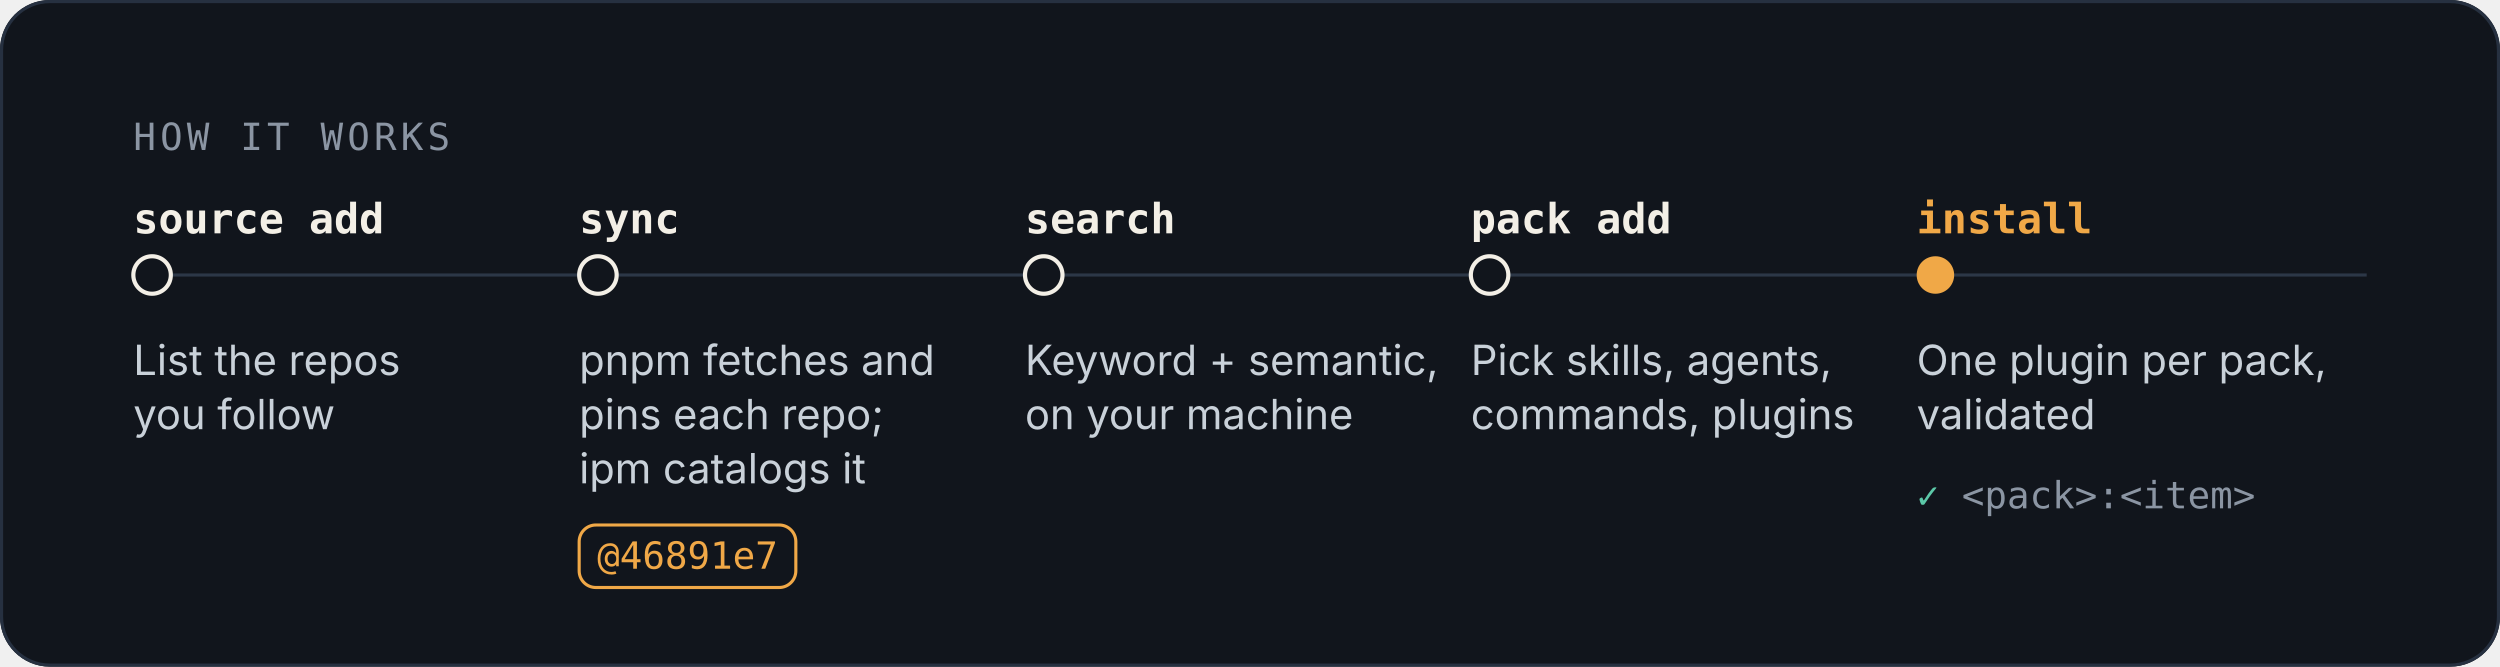
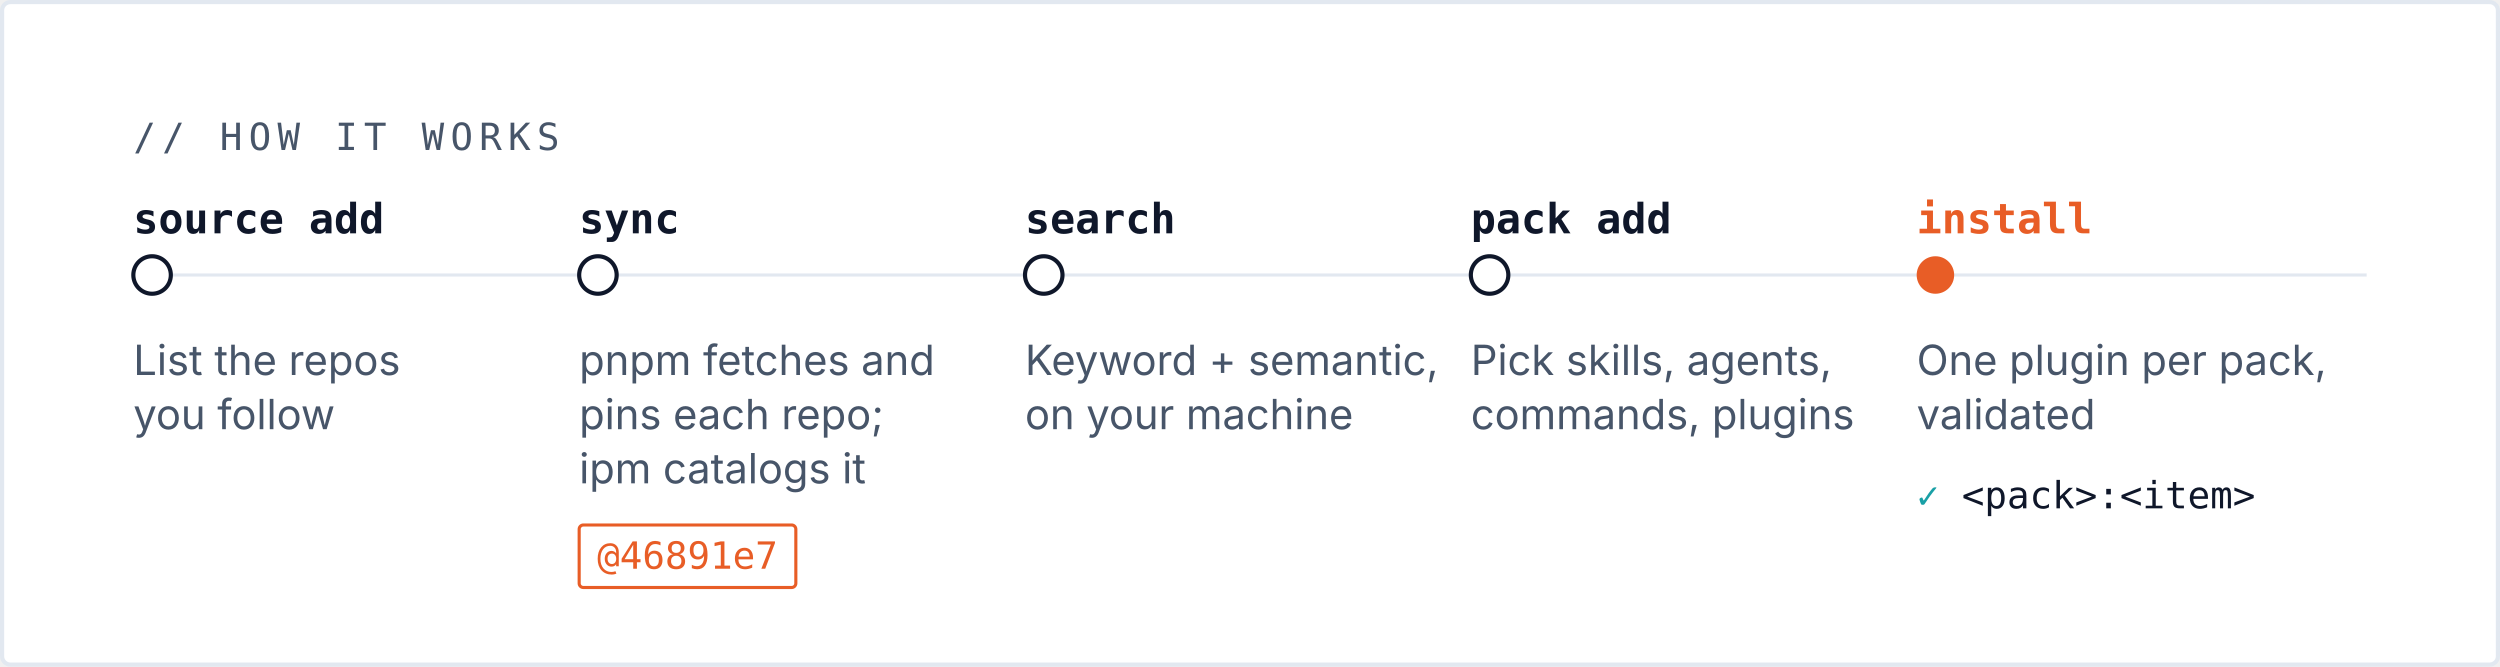
<svg xmlns="http://www.w3.org/2000/svg" width="1200" height="320" viewBox="0 0 1200 320" role="img" aria-labelledby="title desc">
-   <rect width="1200" height="320" rx="24" fill="#11151C" />
-   <rect x="0.75" y="0.75" width="1198.5" height="318.5" rx="23.25" fill="none" stroke="#263040" stroke-width="1.5" />
-   <text x="64" y="72" font-family="ui-monospace, SFMono-Regular, Menlo, monospace" font-size="18" letter-spacing="2" fill="#8B95A3">HOW IT WORKS</text>
-   <line x1="64" y1="132" x2="1136" y2="132" stroke="#2C3747" stroke-width="1.5" />
-   <g font-family="-apple-system, BlinkMacSystemFont, 'Segoe UI', sans-serif">
+   <rect x="1" y="1" width="1198" height="318" rx="4" fill="#ffffff" stroke="#e2e8f0" stroke-width="2" />
+   <text x="64" y="72" font-family="'JetBrains Mono', ui-monospace, SFMono-Regular, Menlo, Consolas, monospace" font-size="18" letter-spacing="3" fill="#475569">// HOW IT WORKS</text>
+   <line x1="64" y1="132" x2="1136" y2="132" stroke="#e2e8f0" stroke-width="1.5" />
+   <g font-family="Inter, -apple-system, BlinkMacSystemFont, 'Segoe UI', Helvetica, Arial, sans-serif">
    <g transform="translate(64 0)">
-       <circle cx="9" cy="132" r="9" fill="#11151C" stroke="#F3EFE6" stroke-width="2" />
-       <text x="0" y="112" font-family="ui-monospace, SFMono-Regular, Menlo, monospace" font-size="20" font-weight="700" fill="#F3EFE6">source add</text>
-       <text x="0" y="180" font-size="20" fill="#C9D1D9">List the repos</text>
-       <text x="0" y="206" font-size="20" fill="#C9D1D9">you follow</text>
+       <circle cx="9" cy="132" r="9" fill="#ffffff" stroke="#0f172a" stroke-width="2" />
+       <text x="0" y="112" font-family="'JetBrains Mono', ui-monospace, SFMono-Regular, Menlo, Consolas, monospace" font-size="20" font-weight="700" fill="#0f172a">source add</text>
+       <text x="0" y="180" font-size="20" fill="#475569">List the repos</text>
+       <text x="0" y="206" font-size="20" fill="#475569">you follow</text>
    </g>
    <g transform="translate(278 0)">
-       <circle cx="9" cy="132" r="9" fill="#11151C" stroke="#F3EFE6" stroke-width="2" />
-       <text x="0" y="112" font-family="ui-monospace, SFMono-Regular, Menlo, monospace" font-size="20" font-weight="700" fill="#F3EFE6">sync</text>
-       <text x="0" y="180" font-size="20" fill="#C9D1D9">pnpm fetches and</text>
-       <text x="0" y="206" font-size="20" fill="#C9D1D9">pins each repo;</text>
-       <text x="0" y="232" font-size="20" fill="#C9D1D9">ipm catalogs it</text>
+       <circle cx="9" cy="132" r="9" fill="#ffffff" stroke="#0f172a" stroke-width="2" />
+       <text x="0" y="112" font-family="'JetBrains Mono', ui-monospace, SFMono-Regular, Menlo, Consolas, monospace" font-size="20" font-weight="700" fill="#0f172a">sync</text>
+       <text x="0" y="180" font-size="20" fill="#475569">pnpm fetches and</text>
+       <text x="0" y="206" font-size="20" fill="#475569">pins each repo;</text>
+       <text x="0" y="232" font-size="20" fill="#475569">ipm catalogs it</text>
      <g transform="translate(0 252)">
-         <rect width="104" height="30" rx="8" fill="none" stroke="#F0A847" stroke-width="1.5" />
-         <text x="52" y="21" text-anchor="middle" font-family="ui-monospace, SFMono-Regular, Menlo, monospace" font-size="18" fill="#F0A847">@46891e7</text>
+         <rect width="104" height="30" rx="2" fill="none" stroke="#e85d26" stroke-width="1.5" />
+         <text x="52" y="21" text-anchor="middle" font-family="'JetBrains Mono', ui-monospace, SFMono-Regular, Menlo, Consolas, monospace" font-size="18" fill="#e85d26">@46891e7</text>
      </g>
    </g>
    <g transform="translate(492 0)">
-       <circle cx="9" cy="132" r="9" fill="#11151C" stroke="#F3EFE6" stroke-width="2" />
-       <text x="0" y="112" font-family="ui-monospace, SFMono-Regular, Menlo, monospace" font-size="20" font-weight="700" fill="#F3EFE6">search</text>
-       <text x="0" y="180" font-size="20" fill="#C9D1D9">Keyword + semantic,</text>
-       <text x="0" y="206" font-size="20" fill="#C9D1D9">on your machine</text>
+       <circle cx="9" cy="132" r="9" fill="#ffffff" stroke="#0f172a" stroke-width="2" />
+       <text x="0" y="112" font-family="'JetBrains Mono', ui-monospace, SFMono-Regular, Menlo, Consolas, monospace" font-size="20" font-weight="700" fill="#0f172a">search</text>
+       <text x="0" y="180" font-size="20" fill="#475569">Keyword + semantic,</text>
+       <text x="0" y="206" font-size="20" fill="#475569">on your machine</text>
    </g>
    <g transform="translate(706 0)">
-       <circle cx="9" cy="132" r="9" fill="#11151C" stroke="#F3EFE6" stroke-width="2" />
-       <text x="0" y="112" font-family="ui-monospace, SFMono-Regular, Menlo, monospace" font-size="20" font-weight="700" fill="#F3EFE6">pack add</text>
-       <text x="0" y="180" font-size="20" fill="#C9D1D9">Pick skills, agents,</text>
-       <text x="0" y="206" font-size="20" fill="#C9D1D9">commands, plugins</text>
+       <circle cx="9" cy="132" r="9" fill="#ffffff" stroke="#0f172a" stroke-width="2" />
+       <text x="0" y="112" font-family="'JetBrains Mono', ui-monospace, SFMono-Regular, Menlo, Consolas, monospace" font-size="20" font-weight="700" fill="#0f172a">pack add</text>
+       <text x="0" y="180" font-size="20" fill="#475569">Pick skills, agents,</text>
+       <text x="0" y="206" font-size="20" fill="#475569">commands, plugins</text>
    </g>
    <g transform="translate(920 0)">
-       <circle cx="9" cy="132" r="9" fill="#F0A847" />
-       <text x="0" y="112" font-family="ui-monospace, SFMono-Regular, Menlo, monospace" font-size="20" font-weight="700" fill="#F0A847">install</text>
-       <text x="0" y="180" font-size="20" fill="#C9D1D9">One plugin per pack,</text>
-       <text x="0" y="206" font-size="20" fill="#C9D1D9">validated</text>
-       <text x="0" y="244" font-family="ui-monospace, SFMono-Regular, Menlo, monospace" font-size="18" fill="#5CC8A8">✓ <tspan fill="#8B95A3">&lt;pack&gt;:&lt;item&gt;</tspan>
+       <circle cx="9" cy="132" r="9" fill="#e85d26" />
+       <text x="0" y="112" font-family="'JetBrains Mono', ui-monospace, SFMono-Regular, Menlo, Consolas, monospace" font-size="20" font-weight="700" fill="#e85d26">install</text>
+       <text x="0" y="180" font-size="20" fill="#475569">One plugin per pack,</text>
+       <text x="0" y="206" font-size="20" fill="#475569">validated</text>
+       <text x="0" y="244" font-family="'JetBrains Mono', ui-monospace, SFMono-Regular, Menlo, Consolas, monospace" font-size="18" fill="#19a0a6">✓ <tspan fill="#0f172a">&lt;pack&gt;:&lt;item&gt;</tspan>
      </text>
    </g>
  </g>
</svg>
